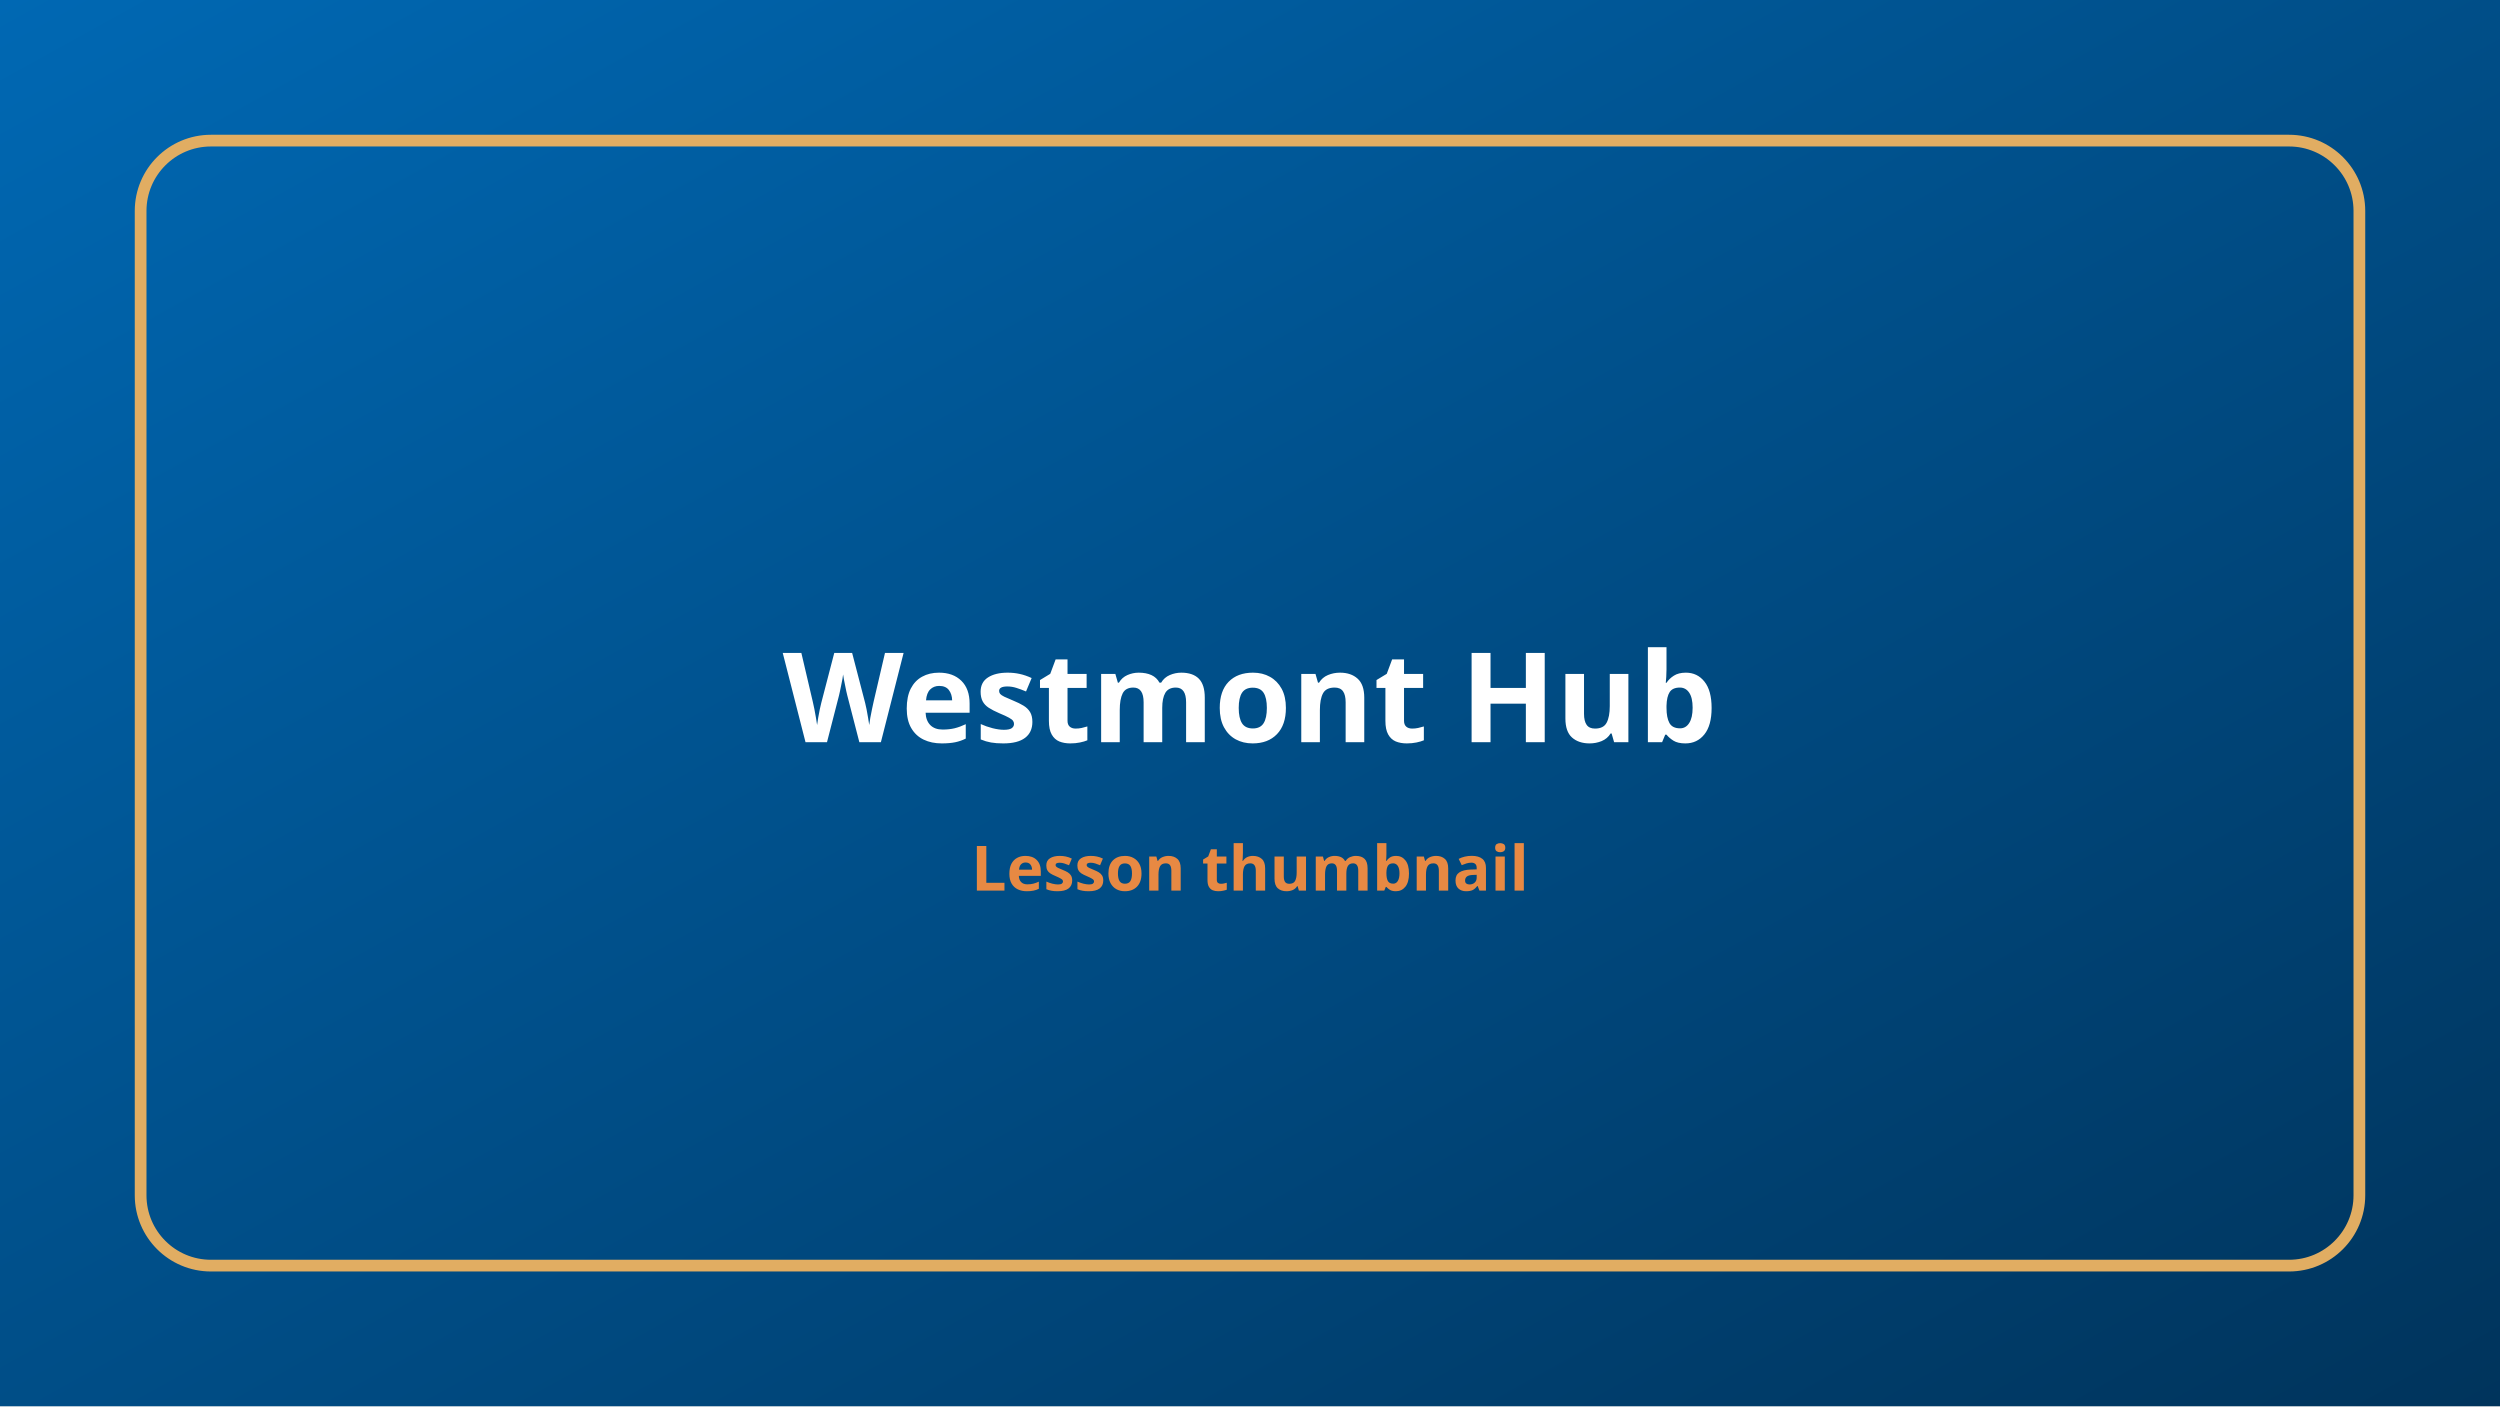
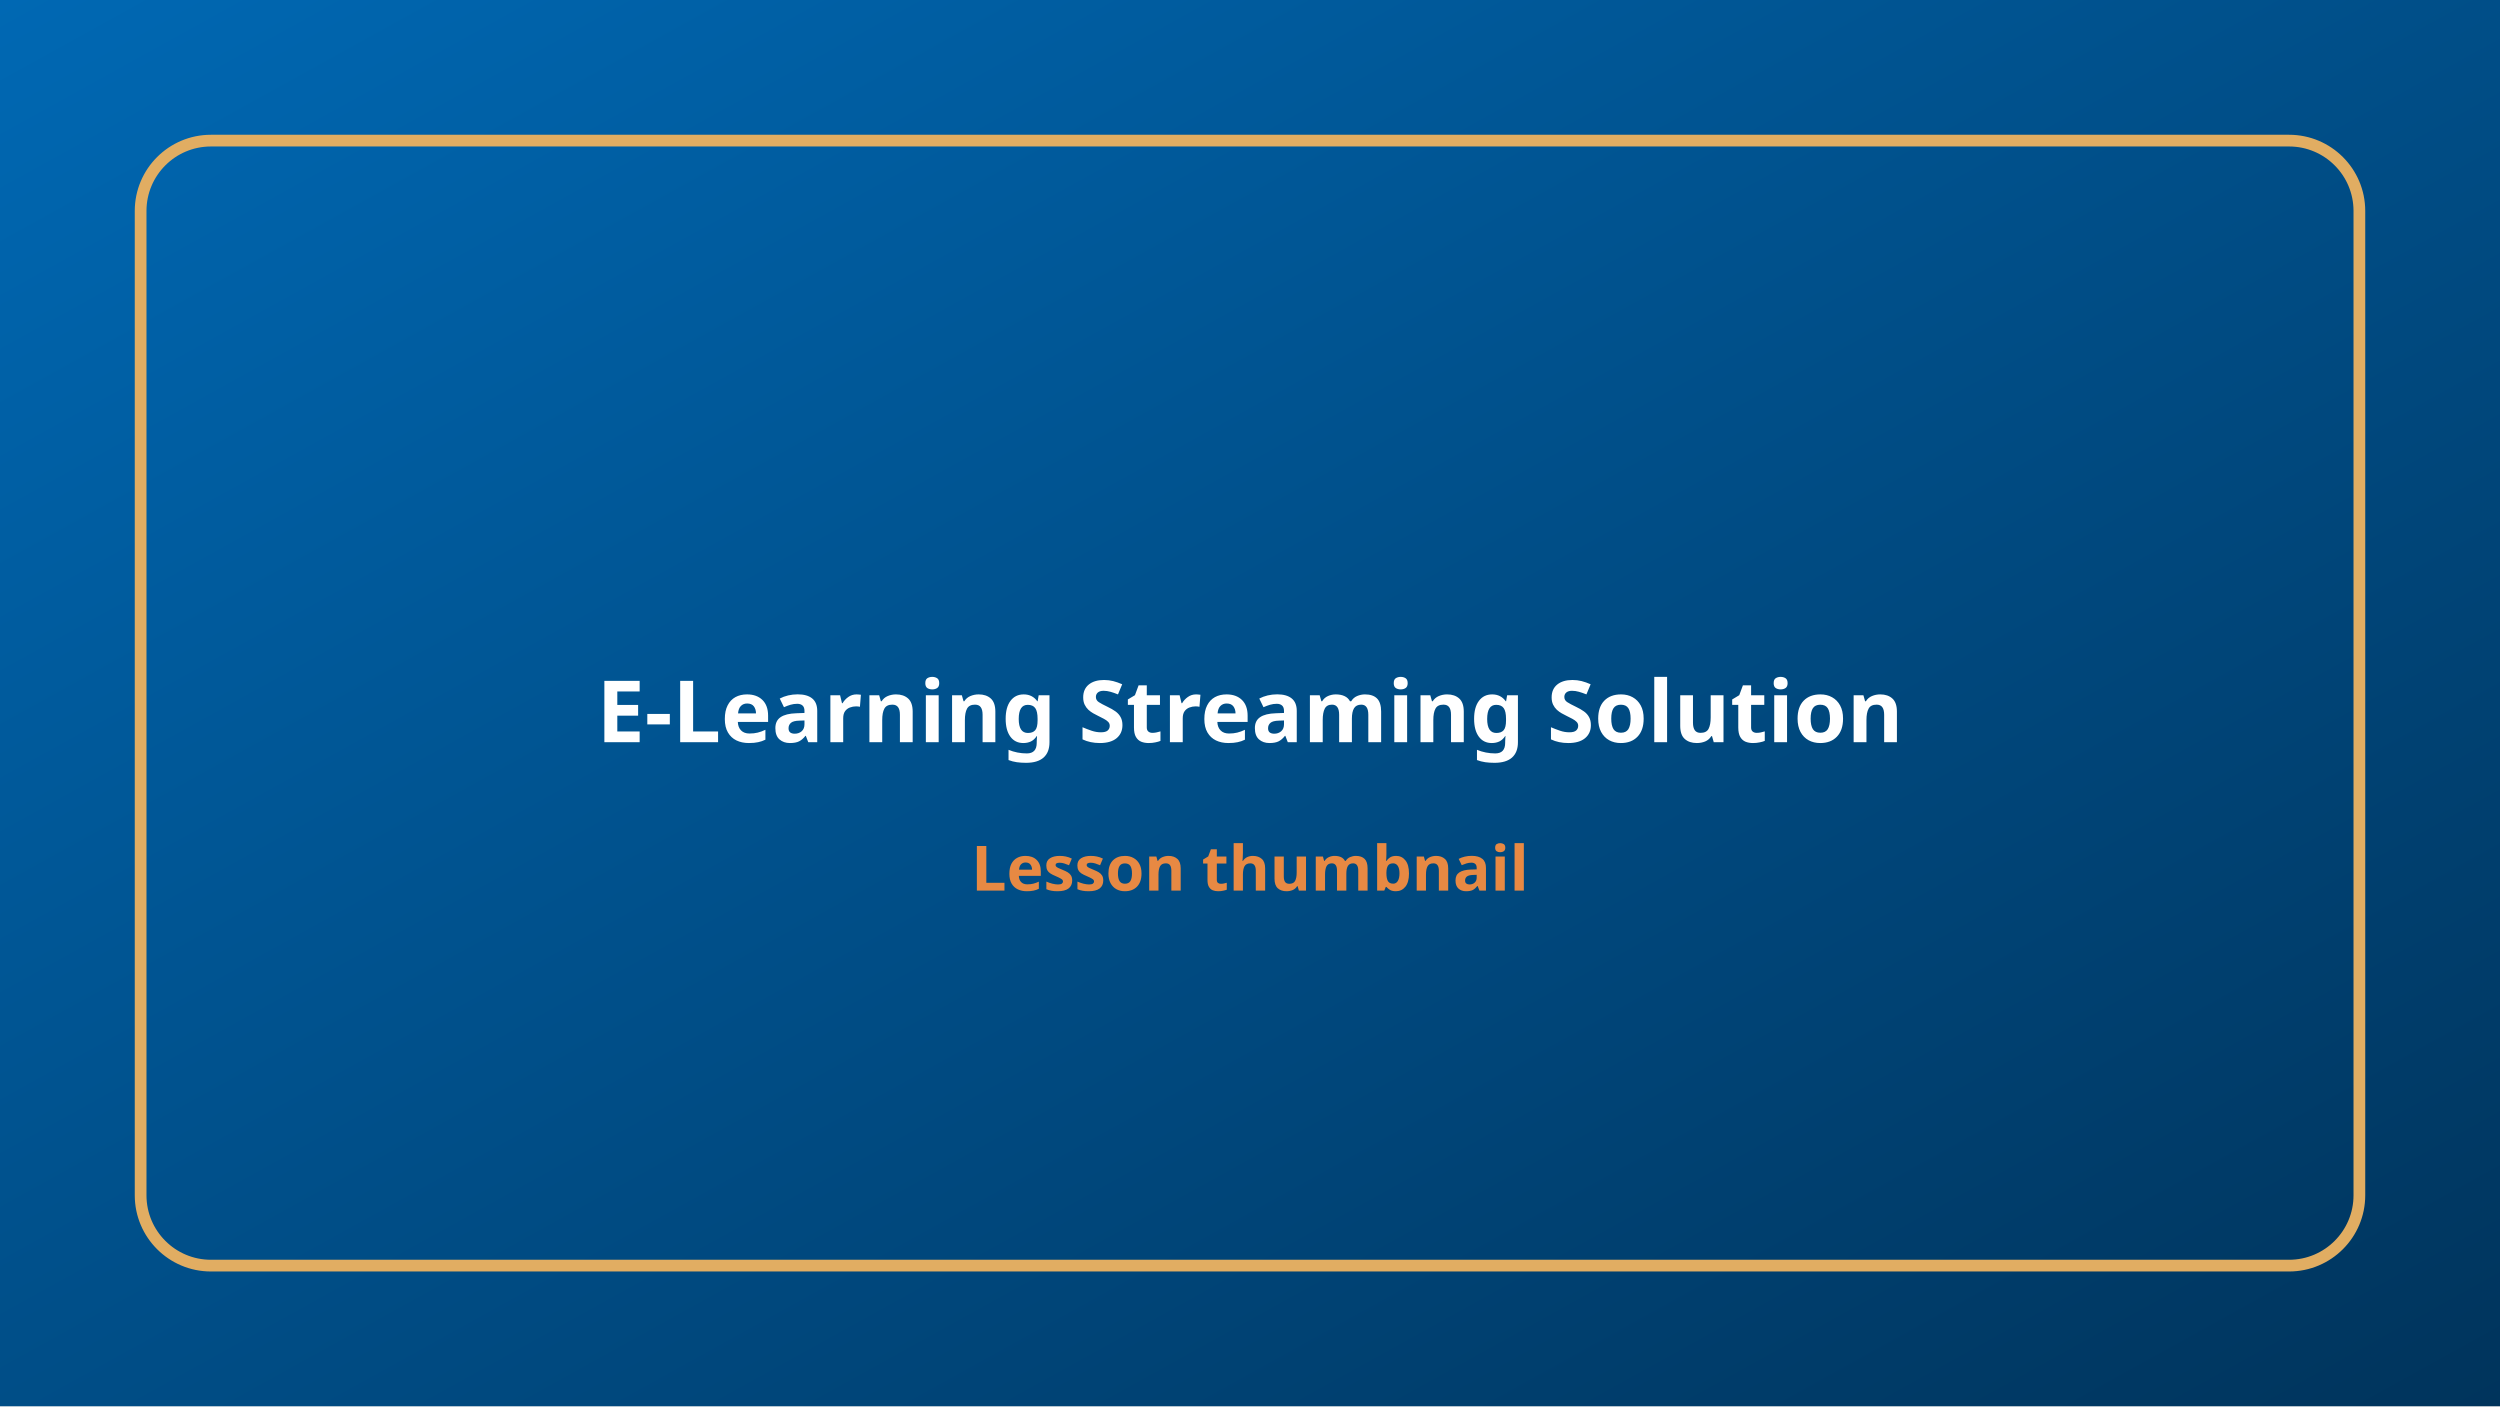
<svg xmlns="http://www.w3.org/2000/svg" viewBox="0 0 640 360" role="img">
  <defs>
    <linearGradient id="bg" x1="0%" y1="0%" x2="100%" y2="100%">
      <stop offset="0%" stop-color="#0068b3" />
      <stop offset="100%" stop-color="#00345c" />
    </linearGradient>
  </defs>
  <rect width="640" height="360" fill="url(#bg)" />
  <rect x="36" y="36" width="568" height="288" rx="18" fill="none" stroke="#e1ad62" stroke-width="3" />
-   <text x="320" y="190" text-anchor="middle" fill="#ffffff" font-family="system-ui,sans-serif" font-size="32" font-weight="800">Westmont Hub</text>
+   <text x="320" y="190" text-anchor="middle" fill="#ffffff" font-family="system-ui,sans-serif" font-size="22" font-weight="800">E-Learning Streaming Solution</text>
  <text x="320" y="228" text-anchor="middle" fill="#e78943" font-family="system-ui,sans-serif" font-size="16" font-weight="700">Lesson thumbnail</text>
</svg>
